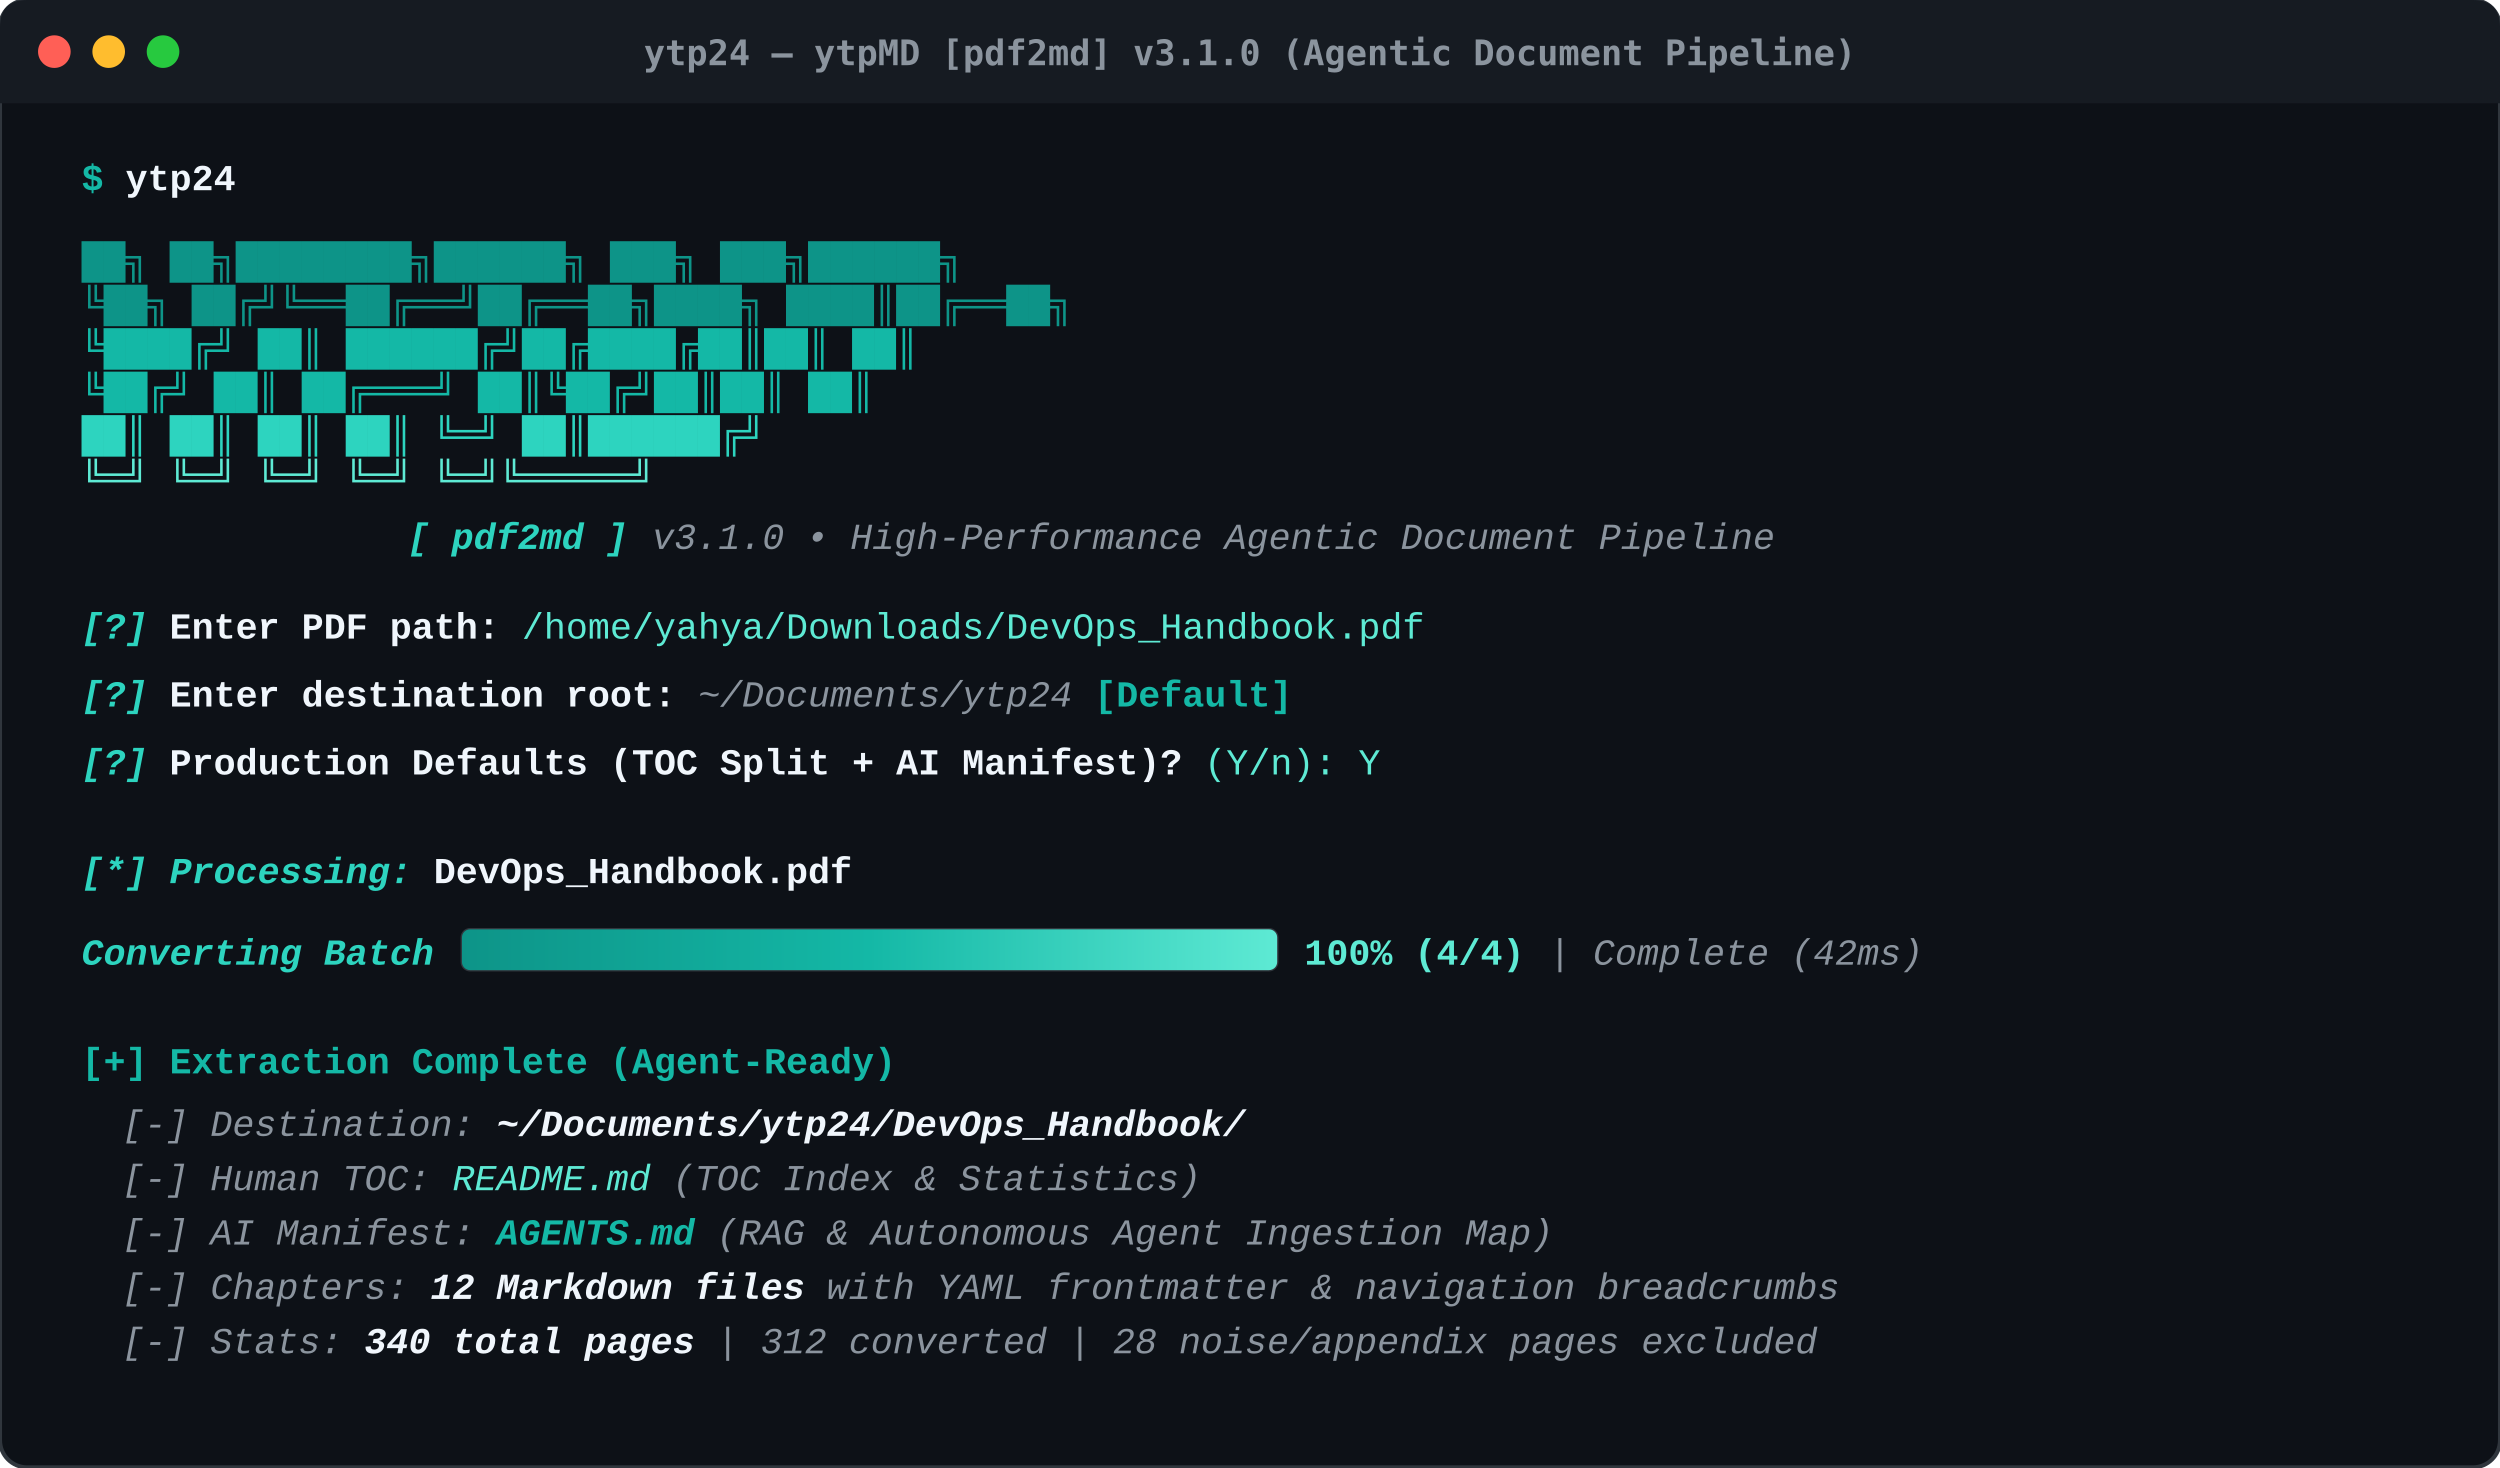
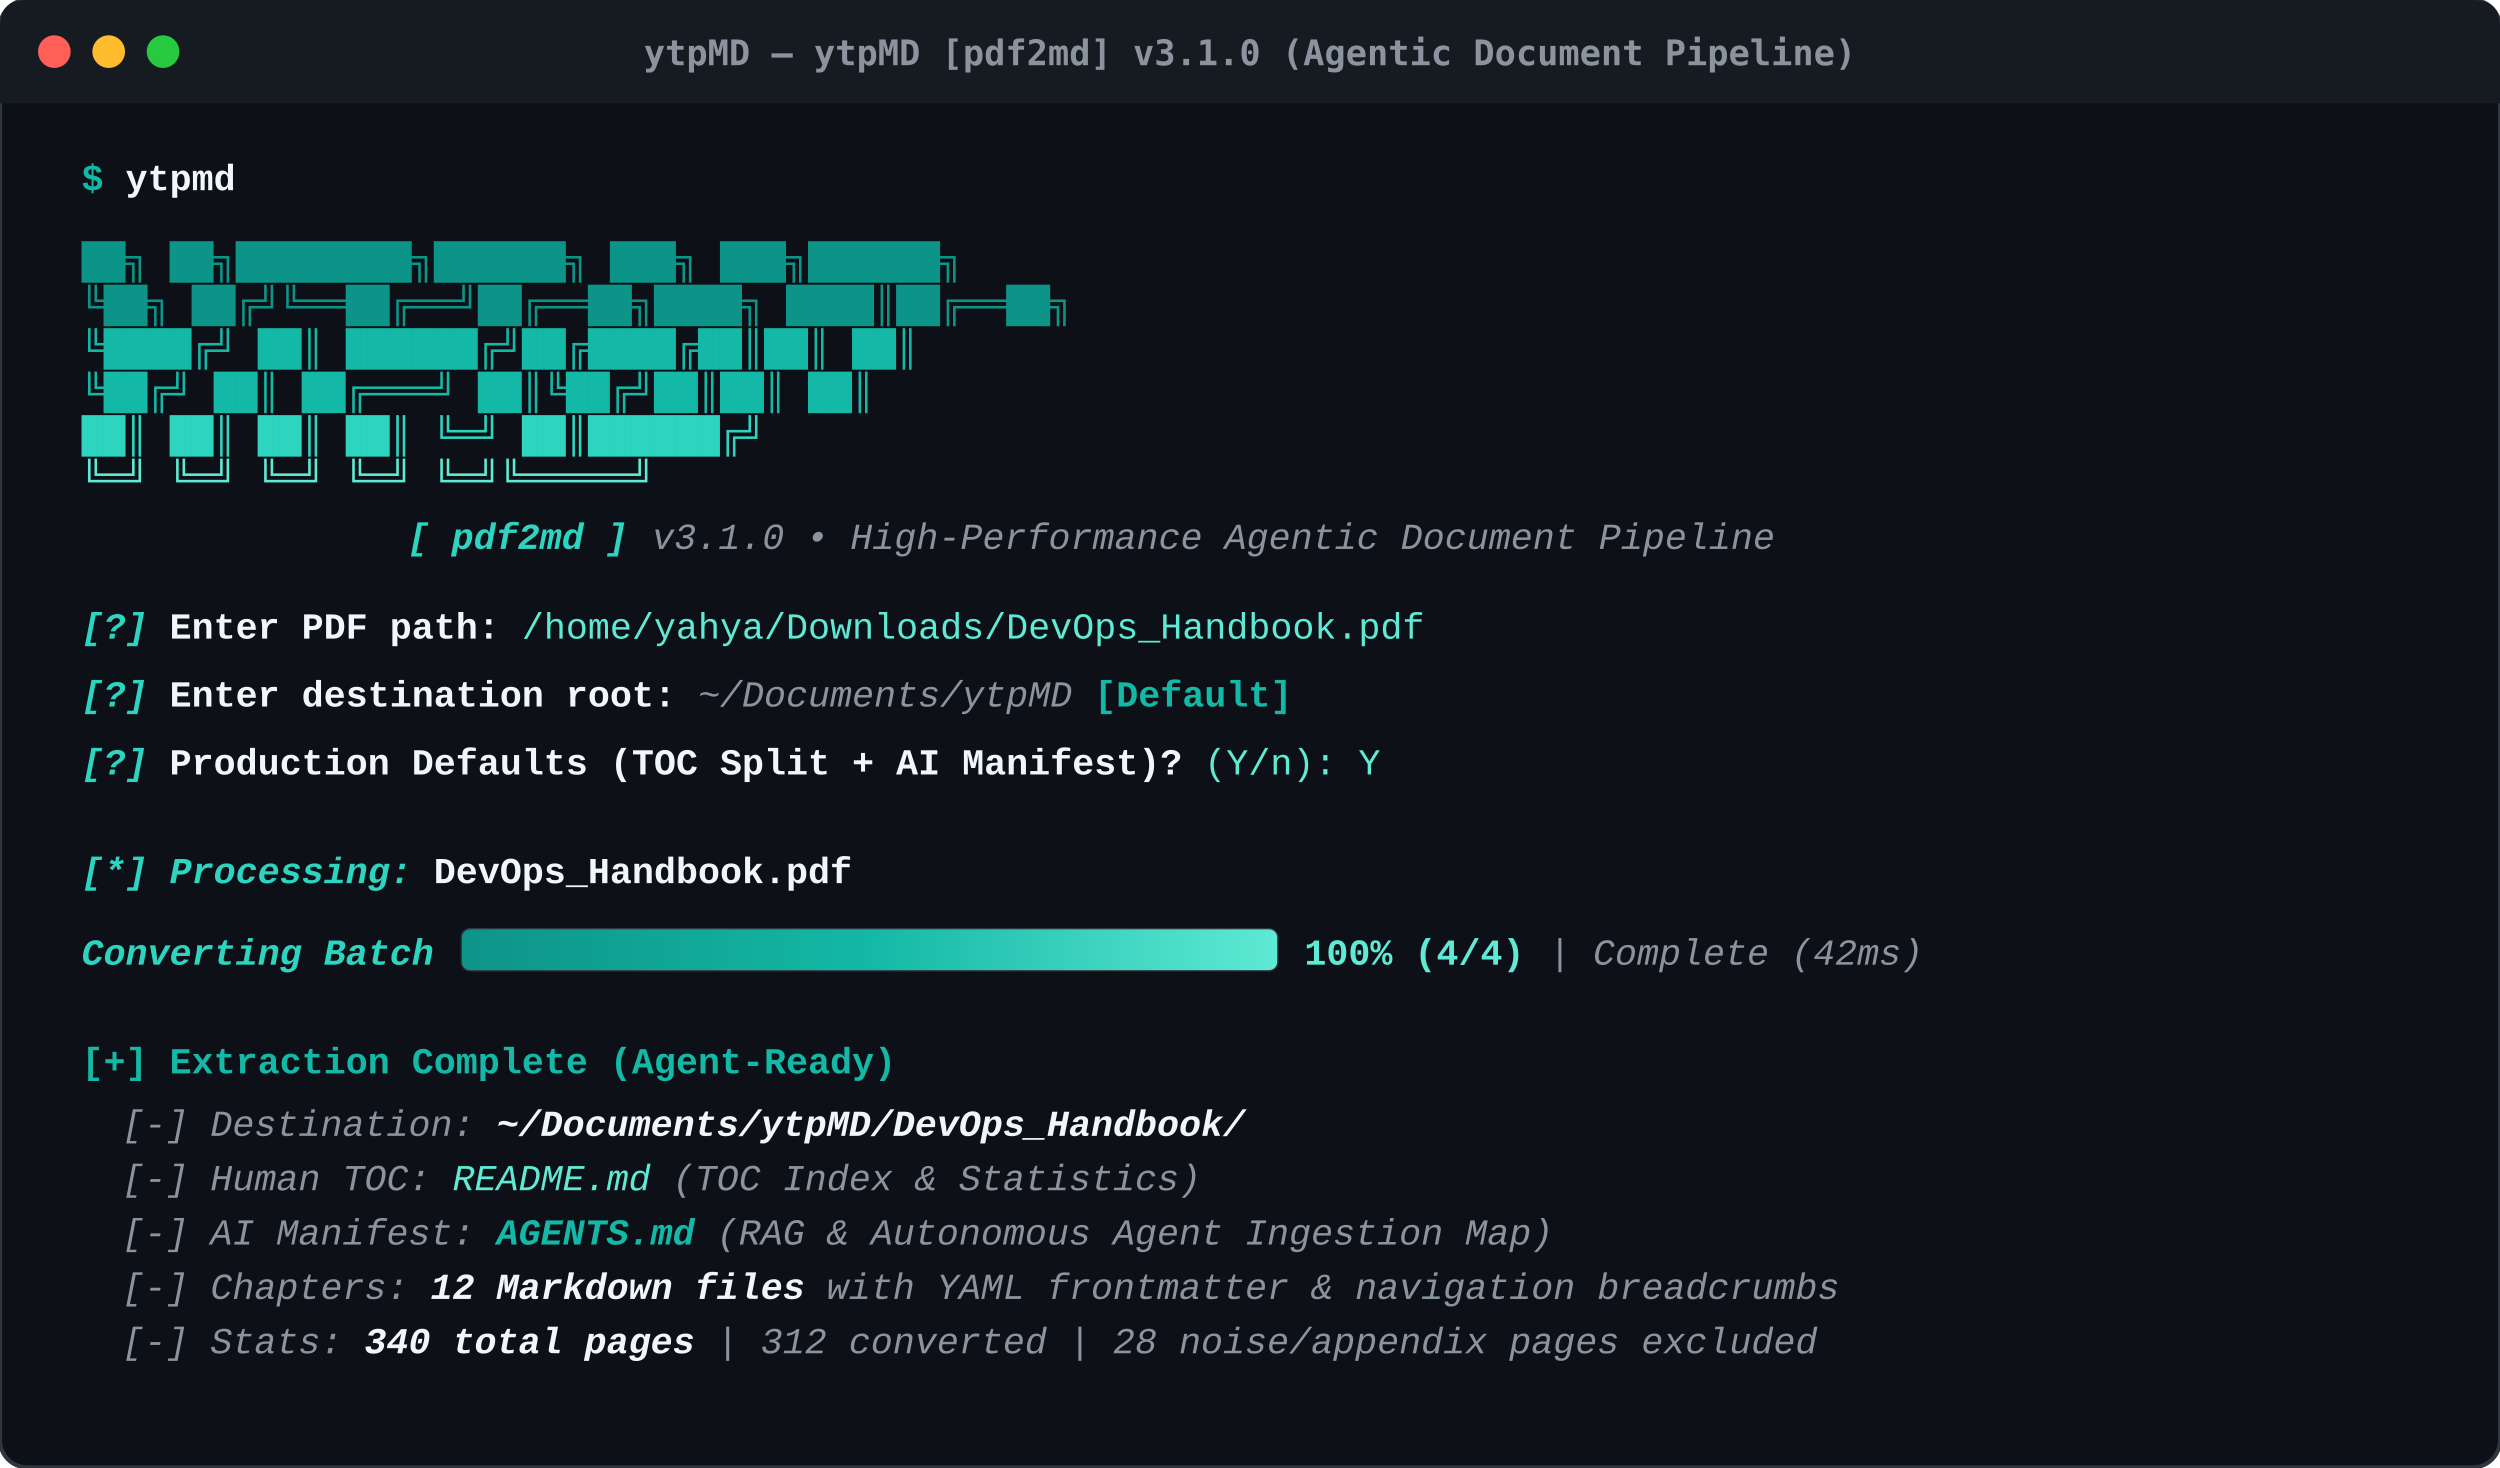
<svg xmlns="http://www.w3.org/2000/svg" viewBox="0 0 920 540" width="100%" height="100%">
  <defs>
    <linearGradient id="tealGrad" x1="0%" y1="0%" x2="100%" y2="100%">
      <stop offset="0%" stop-color="#0F766E" />
      <stop offset="35%" stop-color="#0D9488" />
      <stop offset="70%" stop-color="#14B8A6" />
      <stop offset="100%" stop-color="#2DD4BF" />
    </linearGradient>
    <linearGradient id="barGrad" x1="0%" y1="0%" x2="100%" y2="0%">
      <stop offset="0%" stop-color="#0D9488" />
      <stop offset="50%" stop-color="#14B8A6" />
      <stop offset="100%" stop-color="#5EEAD4" />
    </linearGradient>
    <filter id="glow" x="-20%" y="-20%" width="140%" height="140%">
      <feGaussianBlur stdDeviation="3" result="blur" />
      <feComposite in="SourceGraphic" in2="blur" operator="over" />
    </filter>
  </defs>
  <style>
    .terminal-bg { fill: #0D1117; rx: 10px; stroke: #30363D; stroke-width: 1.5; }
    .header-bar { fill: #161B22; }
    .title-text { fill: #8B949E; font-family: 'JetBrains Mono', 'Fira Code', monospace; font-size: 13px; font-weight: 600; }
    .code-text { font-family: 'JetBrains Mono', 'Fira Code', 'Courier New', monospace; font-size: 13.5px; }
    .teal-deep { fill: #0D9488; }
    .teal-bright { fill: #14B8A6; font-weight: bold; }
    .teal-light { fill: #2DD4BF; font-weight: bold; font-style: italic; }
    .teal-pale { fill: #5EEAD4; }
    .white-bold { fill: #F0F6FC; font-weight: bold; }
    .gray { fill: #8B949E; font-style: italic; }
    .dim-gray { fill: #484F58; }
    .yellow { fill: #FBBF24; }
  </style>
  <rect width="920" height="540" class="terminal-bg" />
  <path d="M 0 10 Q 0 0 10 0 L 910 0 Q 920 0 920 10 L 920 38 L 0 38 Z" class="header-bar" />
  <circle cx="20" cy="19" r="6" fill="#FF5F56" />
  <circle cx="40" cy="19" r="6" fill="#FFBD2E" />
  <circle cx="60" cy="19" r="6" fill="#27C93F" />
-   <text x="460" y="24" text-anchor="middle" class="title-text">ytp24 — ytpMD [pdf2md] v3.1.0 (Agentic Document Pipeline)</text>
+   <text x="460" y="24" text-anchor="middle" class="title-text">ytpMD — ytpMD [pdf2md] v3.1.0 (Agentic Document Pipeline)</text>
  <g transform="translate(30, 70)">
    <text x="0" y="0" class="code-text">
      <tspan class="teal-bright">$</tspan>
-       <tspan class="white-bold">ytp24</tspan>
+       <tspan class="white-bold">ytpmd</tspan>
    </text>
    <text x="0" y="30" class="code-text teal-deep" font-weight="bold">  ██╗   ██╗████████╗██████╗ ███╗   ███╗██████╗ </text>
    <text x="0" y="46" class="code-text teal-deep" font-weight="bold">  ╚██╗ ██╔╝╚══██╔══╝██╔══██╗████╗ ████║██╔══██╗</text>
    <text x="0" y="62" class="code-text teal-bright" font-weight="bold">   ╚████╔╝    ██║   ██████╔╝██╔████╔██║██║  ██║</text>
    <text x="0" y="78" class="code-text teal-bright" font-weight="bold">    ╚██╔╝     ██║   ██╔═══╝ ██║╚██╔╝██║██║  ██║</text>
    <text x="0" y="94" class="code-text teal-light" font-weight="bold">     ██║      ██║   ██║     ██║ ╚═╝ ██║██████╔╝</text>
    <text x="0" y="110" class="code-text teal-pale" font-weight="bold">     ╚═╝      ╚═╝   ╚═╝     ╚═╝     ╚═╝╚═════╝ </text>
    <text x="120" y="132" class="code-text teal-light">[ pdf2md ]</text>
    <text x="210" y="132" class="code-text gray">v3.1.0 • High-Performance Agentic Document Pipeline</text>
    <text x="0" y="165" class="code-text">
      <tspan class="teal-light">[?]</tspan>
      <tspan class="white-bold">Enter PDF path:</tspan>
      <tspan class="teal-pale">/home/yahya/Downloads/DevOps_Handbook.pdf</tspan>
    </text>
    <text x="0" y="190" class="code-text">
      <tspan class="teal-light">[?]</tspan>
      <tspan class="white-bold">Enter destination root:</tspan>
-       <tspan class="gray">~/Documents/ytp24</tspan>
+       <tspan class="gray">~/Documents/ytpMD</tspan>
      <tspan class="teal-bright">[Default]</tspan>
    </text>
    <text x="0" y="215" class="code-text">
      <tspan class="teal-light">[?]</tspan>
      <tspan class="white-bold">Production Defaults (TOC Split + AI Manifest)?</tspan>
      <tspan class="teal-pale">(Y/n): Y</tspan>
    </text>
    <text x="0" y="255" class="code-text">
      <tspan class="teal-light">[*] Processing:</tspan>
      <tspan class="white-bold">DevOps_Handbook.pdf</tspan>
    </text>
    <g transform="translate(0, 270)">
      <text x="0" y="15" class="code-text teal-light">Converting Batch</text>
      <rect x="140" y="2" width="300" height="15" rx="3" fill="#161B22" stroke="#30363D" />
      <rect x="140" y="2" width="300" height="15" rx="3" fill="url(#barGrad)" />
      <text x="450" y="15" class="code-text teal-pale" font-weight="bold">100% (4/4)</text>
      <text x="540" y="15" class="code-text gray">| Complete (42ms)</text>
    </g>
    <text x="0" y="325" class="code-text teal-bright" font-weight="bold">[+] Extraction Complete (Agent-Ready)</text>
-     <text x="15" y="348" class="code-text gray">[-] Destination:  <tspan class="white-bold">~/Documents/ytp24/DevOps_Handbook/</tspan>
+     <text x="15" y="348" class="code-text gray">[-] Destination:  <tspan class="white-bold">~/Documents/ytpMD/DevOps_Handbook/</tspan>
    </text>
    <text x="15" y="368" class="code-text gray">[-] Human TOC:    <tspan class="teal-pale">README.md</tspan> (TOC Index &amp; Statistics)</text>
    <text x="15" y="388" class="code-text gray">[-] AI Manifest:  <tspan class="teal-bright">AGENTS.md</tspan> (RAG &amp; Autonomous Agent Ingestion Map)</text>
    <text x="15" y="408" class="code-text gray">[-] Chapters:     <tspan class="white-bold">12 Markdown files</tspan> with YAML frontmatter &amp; navigation breadcrumbs</text>
    <text x="15" y="428" class="code-text gray">[-] Stats:        <tspan class="white-bold">340 total pages</tspan> | 312 converted | 28 noise/appendix pages excluded</text>
  </g>
</svg>
